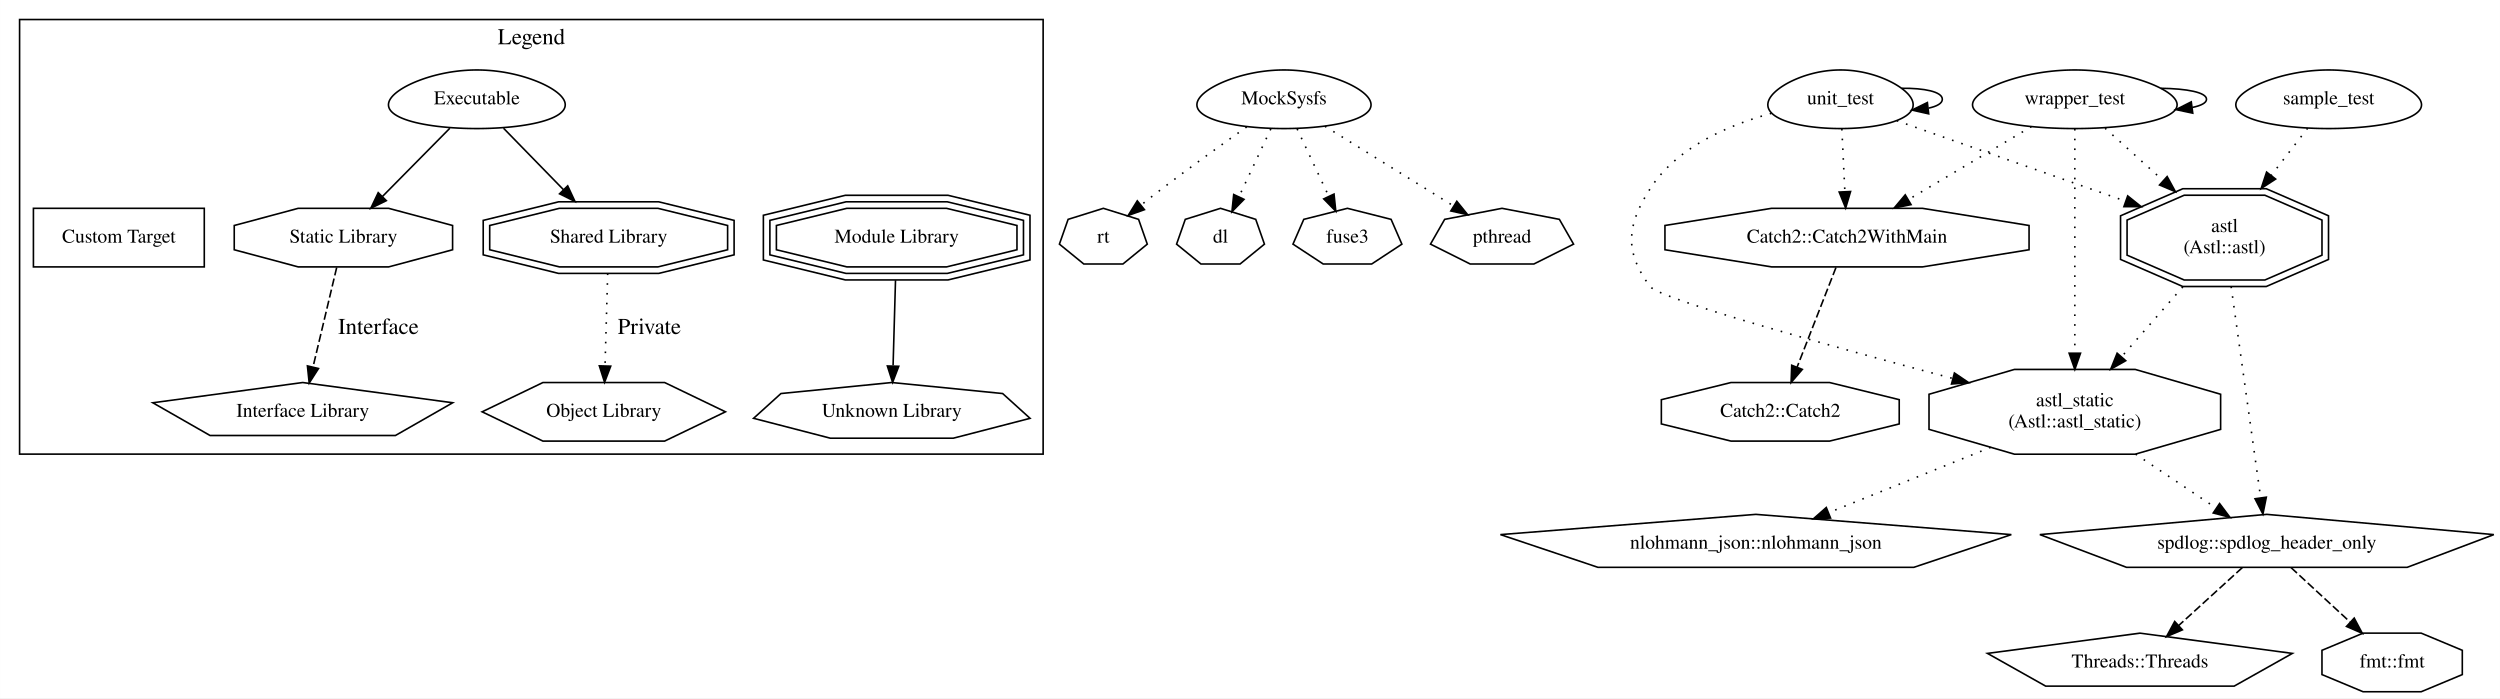
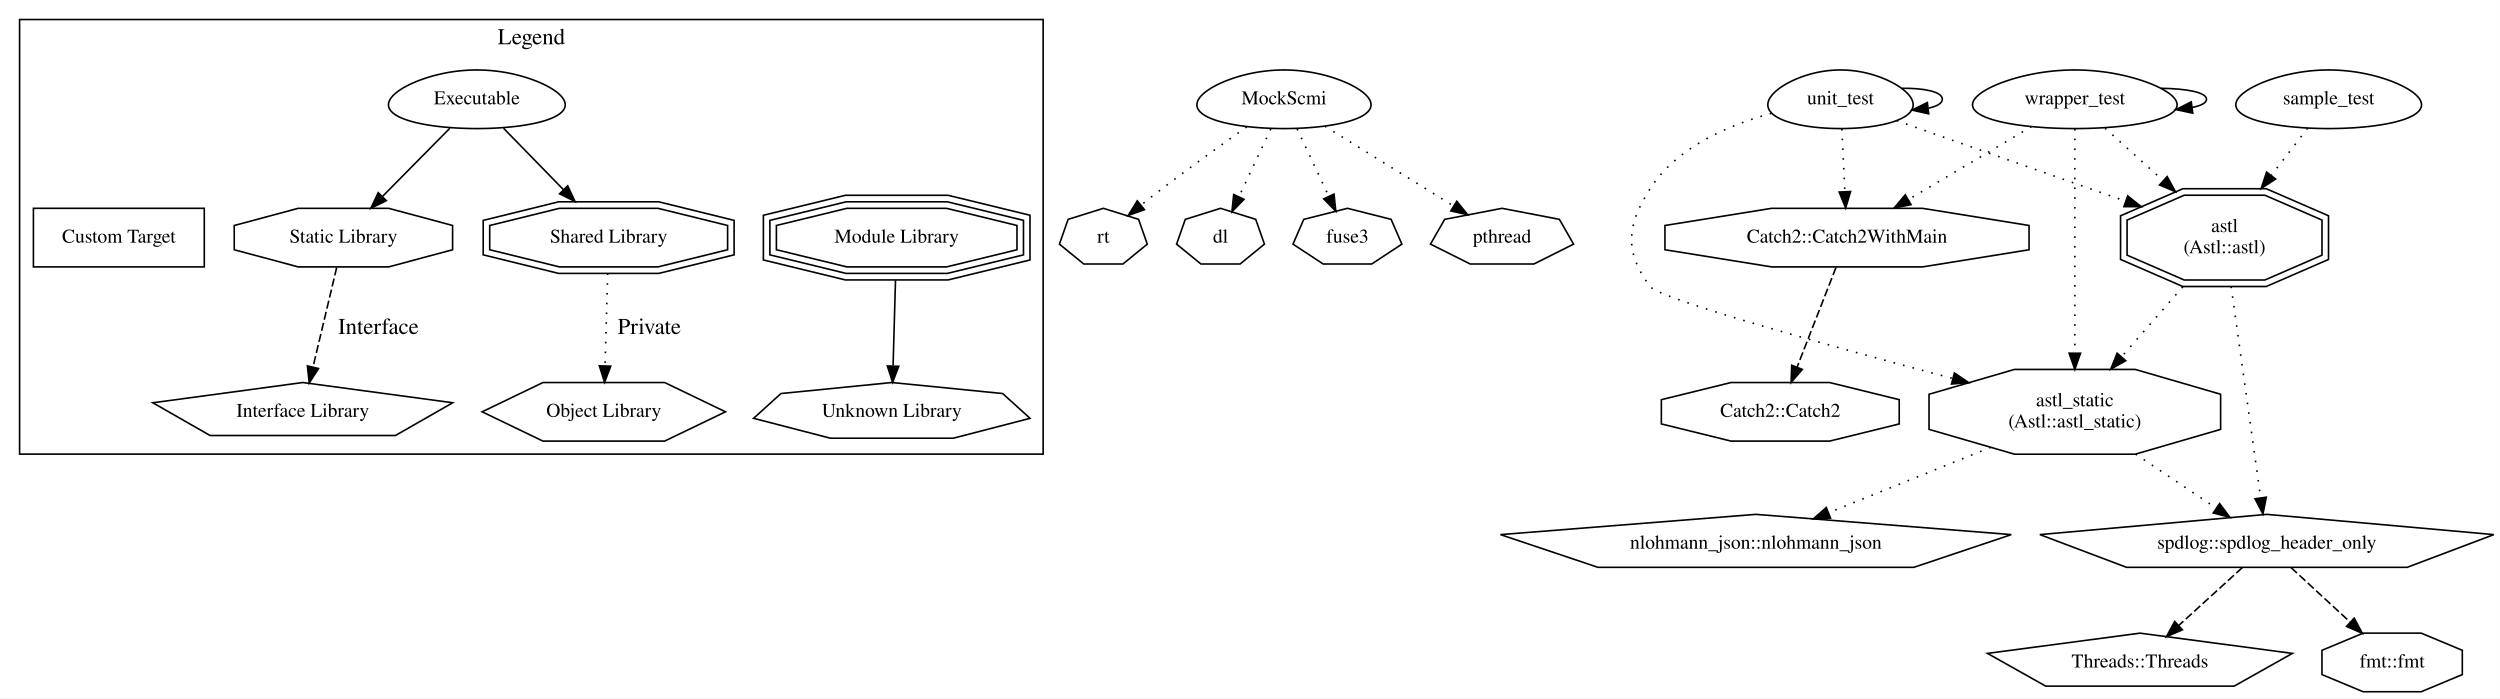
<svg xmlns="http://www.w3.org/2000/svg" width="1536pt" height="429pt" viewBox="0.00 0.00 1536.25 429.09">
  <g id="graph0" class="graph" transform="scale(1 1) rotate(0) translate(4 425.09)">
    <polygon fill="white" stroke="transparent" points="-4,4 -4,-425.09 1532.25,-425.09 1532.25,4 -4,4" />
    <g id="clust1" class="cluster">
      <polygon fill="none" stroke="black" points="8,-146.02 8,-413.09 637,-413.09 637,-146.02 8,-146.02" />
      <text text-anchor="middle" x="322.5" y="-397.89" font-family="Times,serif" font-size="14.00">Legend</text>
    </g>
    <g id="node1" class="node">
      <polygon fill="none" stroke="black" points="294.03,-346.14 297.36,-346.24 300.65,-346.39 303.89,-346.58 307.08,-346.83 310.19,-347.12 313.22,-347.45 316.14,-347.84 318.96,-348.27 321.66,-348.74 324.23,-349.25 326.66,-349.8 328.95,-350.4 331.08,-351.03 333.05,-351.7 334.86,-352.4 336.5,-353.13 337.96,-353.89 339.25,-354.68 340.36,-355.5 341.29,-356.34 342.05,-357.2 342.63,-358.08 343.03,-358.98 343.26,-359.89 343.32,-360.81 343.22,-361.74 342.96,-362.68 342.54,-363.62 341.97,-364.56 341.26,-365.5 340.42,-366.44 339.44,-367.37 338.35,-368.29 337.13,-369.2 335.81,-370.1 334.39,-370.98 332.88,-371.84 331.28,-372.68 329.6,-373.5 327.85,-374.29 326.04,-375.05 324.16,-375.78 322.24,-376.48 320.27,-377.15 318.25,-377.78 316.2,-378.38 314.12,-378.93 312.01,-379.44 309.88,-379.91 307.73,-380.34 305.56,-380.73 303.38,-381.06 301.18,-381.35 298.98,-381.6 296.77,-381.79 294.55,-381.94 292.33,-382.04 290.11,-382.09 287.89,-382.09 285.67,-382.04 283.45,-381.94 281.23,-381.79 279.02,-381.6 276.82,-381.35 274.62,-381.06 272.44,-380.73 270.27,-380.34 268.12,-379.91 265.99,-379.44 263.88,-378.93 261.8,-378.38 259.75,-377.78 257.73,-377.15 255.76,-376.48 253.84,-375.78 251.96,-375.05 250.15,-374.29 248.4,-373.5 246.72,-372.68 245.12,-371.84 243.61,-370.98 242.19,-370.1 240.87,-369.2 239.65,-368.29 238.56,-367.37 237.58,-366.44 236.74,-365.5 236.03,-364.56 235.46,-363.62 235.04,-362.68 234.78,-361.74 234.68,-360.81 234.74,-359.89 234.97,-358.98 235.37,-358.08 235.95,-357.2 236.71,-356.34 237.64,-355.5 238.75,-354.68 240.04,-353.89 241.5,-353.13 243.14,-352.4 244.95,-351.7 246.92,-351.03 249.05,-350.4 251.34,-349.8 253.77,-349.25 256.34,-348.74 259.04,-348.27 261.86,-347.84 264.78,-347.45 267.81,-347.12 270.92,-346.83 274.11,-346.58 277.35,-346.39 280.64,-346.24 283.97,-346.14 287.32,-346.09 290.68,-346.09 294.03,-346.14" />
      <text text-anchor="middle" x="289" y="-360.99" font-family="Times,serif" font-size="12.00">Executable</text>
    </g>
    <g id="node2" class="node">
      <polygon fill="none" stroke="black" points="274.09,-271.61 274.09,-286.52 234.79,-297.07 179.21,-297.07 139.91,-286.52 139.91,-271.61 179.21,-261.07 234.79,-261.07 274.09,-271.61" />
      <text text-anchor="middle" x="207" y="-275.97" font-family="Times,serif" font-size="12.00">Static Library</text>
    </g>
    <g id="edge1" class="edge">
      <path fill="none" stroke="black" d="M272.41,-346.29C260.48,-334.22 244.23,-317.76 230.9,-304.27" />
      <polygon fill="black" stroke="black" points="233.37,-301.78 223.85,-297.13 228.39,-306.7 233.37,-301.78" />
    </g>
    <g id="node3" class="node">
      <polygon fill="none" stroke="black" points="443.1,-271.61 443.1,-286.52 400.28,-297.07 339.72,-297.07 296.9,-286.52 296.9,-271.61 339.72,-261.07 400.28,-261.07 443.1,-271.61" />
      <polygon fill="none" stroke="black" points="447.09,-268.48 447.09,-289.66 400.76,-301.07 339.24,-301.07 292.91,-289.66 292.91,-268.48 339.24,-257.07 400.76,-257.07 447.09,-268.48" />
      <text text-anchor="middle" x="370" y="-275.97" font-family="Times,serif" font-size="12.00">Shared Library</text>
    </g>
    <g id="edge2" class="edge">
      <path fill="none" stroke="black" d="M305.39,-346.29C315.98,-335.44 330.02,-321.04 342.31,-308.44" />
      <polygon fill="black" stroke="black" points="344.83,-310.88 349.31,-301.28 339.82,-305.99 344.83,-310.88" />
    </g>
    <g id="node4" class="node">
      <polygon fill="none" stroke="black" points="620.92,-271.61 620.92,-286.52 577.62,-297.07 516.38,-297.07 473.08,-286.52 473.08,-271.61 516.38,-261.07 577.62,-261.07 620.92,-271.61" />
      <polygon fill="none" stroke="black" points="624.92,-268.47 624.92,-289.67 578.1,-301.07 515.9,-301.07 469.08,-289.67 469.08,-268.47 515.9,-257.07 578.1,-257.07 624.92,-268.47" />
      <polygon fill="none" stroke="black" points="628.92,-265.33 628.92,-292.81 578.58,-305.07 515.42,-305.07 465.08,-292.81 465.08,-265.33 515.42,-253.07 578.58,-253.07 628.92,-265.33" />
      <text text-anchor="middle" x="547" y="-275.97" font-family="Times,serif" font-size="12.00">Module Library</text>
    </g>
    <g id="node8" class="node">
      <polygon fill="none" stroke="black" points="121.5,-297.07 16.5,-297.07 16.5,-261.07 121.5,-261.07 121.5,-297.07" />
      <text text-anchor="middle" x="69" y="-275.97" font-family="Times,serif" font-size="12.00">Custom Target</text>
    </g>
    <g id="node5" class="node">
      <polygon fill="none" stroke="black" points="274.14,-177.58 182,-190.02 89.86,-177.58 125.05,-157.46 238.95,-157.46 274.14,-177.58" />
      <text text-anchor="middle" x="182" y="-168.92" font-family="Times,serif" font-size="12.00">Interface Library</text>
    </g>
    <g id="edge4" class="edge">
      <path fill="none" stroke="black" stroke-dasharray="5,2" d="M202.87,-260.72C198.92,-244.1 192.89,-218.79 188.33,-199.62" />
      <polygon fill="black" stroke="black" points="191.69,-198.62 185.97,-189.7 184.88,-200.24 191.69,-198.62" />
      <text text-anchor="middle" x="228.5" y="-219.84" font-family="Times,serif" font-size="14.00">Interface</text>
    </g>
    <g id="node6" class="node">
      <polygon fill="none" stroke="black" points="441.77,-172.02 404.39,-190.02 329.61,-190.02 292.23,-172.02 329.61,-154.02 404.39,-154.02 441.77,-172.02" />
      <text text-anchor="middle" x="367" y="-168.92" font-family="Times,serif" font-size="12.00">Object Library</text>
    </g>
    <g id="edge5" class="edge">
      <path fill="none" stroke="black" stroke-dasharray="1,5" d="M369.4,-257.06C368.94,-240.8 368.29,-218.14 367.78,-200.45" />
      <polygon fill="black" stroke="black" points="371.27,-200.07 367.49,-190.17 364.28,-200.27 371.27,-200.07" />
      <text text-anchor="middle" x="395" y="-219.84" font-family="Times,serif" font-size="14.00">Private</text>
    </g>
    <g id="node7" class="node">
      <polygon fill="none" stroke="black" points="628.95,-168.02 612.12,-183.25 544,-190.02 475.88,-183.25 459.05,-168.02 506.2,-155.81 581.8,-155.81 628.95,-168.02" />
      <text text-anchor="middle" x="544" y="-168.92" font-family="Times,serif" font-size="12.00">Unknown Library</text>
    </g>
    <g id="edge6" class="edge">
      <path fill="none" stroke="black" d="M546.28,-252.91C545.83,-237.13 545.25,-216.77 544.79,-200.56" />
      <polygon fill="black" stroke="black" points="548.27,-200 544.49,-190.1 541.27,-200.2 548.27,-200" />
    </g>
    <g id="node9" class="node">
      <polygon fill="none" stroke="black" points="789.95,-346.14 793.23,-346.24 796.48,-346.39 799.67,-346.58 802.81,-346.83 805.87,-347.12 808.85,-347.45 811.74,-347.84 814.51,-348.27 817.17,-348.74 819.7,-349.25 822.1,-349.8 824.35,-350.4 826.45,-351.03 828.39,-351.7 830.17,-352.4 831.79,-353.13 833.23,-353.89 834.5,-354.68 835.59,-355.5 836.51,-356.34 837.26,-357.2 837.83,-358.08 838.22,-358.98 838.45,-359.89 838.51,-360.81 838.41,-361.74 838.15,-362.68 837.74,-363.62 837.18,-364.56 836.48,-365.5 835.65,-366.44 834.69,-367.37 833.61,-368.29 832.41,-369.2 831.11,-370.1 829.71,-370.98 828.22,-371.84 826.65,-372.68 824.99,-373.5 823.27,-374.29 821.48,-375.05 819.64,-375.78 817.74,-376.48 815.8,-377.15 813.82,-377.78 811.8,-378.38 809.75,-378.93 807.67,-379.44 805.57,-379.91 803.45,-380.34 801.31,-380.73 799.16,-381.06 797,-381.35 794.83,-381.6 792.65,-381.79 790.47,-381.94 788.28,-382.04 786.09,-382.09 783.91,-382.09 781.72,-382.04 779.53,-381.94 777.35,-381.79 775.17,-381.6 773,-381.35 770.84,-381.06 768.69,-380.73 766.55,-380.34 764.43,-379.91 762.33,-379.44 760.25,-378.93 758.2,-378.38 756.18,-377.78 754.2,-377.15 752.26,-376.48 750.36,-375.78 748.52,-375.05 746.73,-374.29 745.01,-373.5 743.35,-372.68 741.78,-371.84 740.29,-370.98 738.89,-370.1 737.59,-369.2 736.39,-368.29 735.31,-367.37 734.35,-366.44 733.52,-365.5 732.82,-364.56 732.26,-363.62 731.85,-362.68 731.59,-361.74 731.49,-360.81 731.55,-359.89 731.78,-358.98 732.17,-358.08 732.74,-357.2 733.49,-356.34 734.41,-355.5 735.5,-354.68 736.77,-353.89 738.21,-353.13 739.83,-352.4 741.61,-351.7 743.55,-351.03 745.65,-350.4 747.9,-349.8 750.3,-349.25 752.83,-348.74 755.49,-348.27 758.26,-347.84 761.15,-347.45 764.13,-347.12 767.19,-346.83 770.33,-346.58 773.52,-346.39 776.77,-346.24 780.05,-346.14 783.35,-346.09 786.65,-346.09 789.95,-346.14" />
-       <text text-anchor="middle" x="785" y="-360.99" font-family="Times,serif" font-size="12.00">MockSysfs</text>
+       <text text-anchor="middle" x="785" y="-360.99" font-family="Times,serif" font-size="12.00">MockScmi</text>
    </g>
    <g id="node10" class="node">
      <polygon fill="none" stroke="black" points="773,-275.06 767.65,-290.29 746,-297.07 724.35,-290.29 719,-275.06 733.98,-262.85 758.02,-262.85 773,-275.06" />
      <text text-anchor="middle" x="746" y="-275.97" font-family="Times,serif" font-size="12.00">dl</text>
    </g>
    <g id="edge8" class="edge">
      <path fill="none" stroke="black" stroke-dasharray="1,5" d="M776.92,-345.89C771.25,-333.81 763.58,-317.49 757.3,-304.13" />
      <polygon fill="black" stroke="black" points="760.44,-302.58 753.02,-295.02 754.11,-305.56 760.44,-302.58" />
    </g>
    <g id="node11" class="node">
      <polygon fill="none" stroke="black" points="857.46,-275.06 850.83,-290.29 824,-297.07 797.17,-290.29 790.54,-275.06 809.11,-262.85 838.89,-262.85 857.46,-275.06" />
      <text text-anchor="middle" x="824" y="-275.97" font-family="Times,serif" font-size="12.00">fuse3</text>
    </g>
    <g id="edge9" class="edge">
      <path fill="none" stroke="black" stroke-dasharray="1,5" d="M793.08,-345.89C798.72,-333.89 806.32,-317.7 812.58,-304.38" />
      <polygon fill="black" stroke="black" points="815.76,-305.83 816.85,-295.29 809.43,-302.86 815.76,-305.83" />
    </g>
    <g id="node12" class="node">
      <polygon fill="none" stroke="black" points="962.96,-275.06 954.25,-290.29 919,-297.07 883.75,-290.29 875.04,-275.06 899.44,-262.85 938.56,-262.85 962.96,-275.06" />
      <text text-anchor="middle" x="919" y="-275.97" font-family="Times,serif" font-size="12.00">pthread</text>
    </g>
    <g id="edge10" class="edge">
      <path fill="none" stroke="black" stroke-dasharray="1,5" d="M810.2,-347.47C832.66,-333.56 865.54,-313.19 889.27,-298.49" />
      <polygon fill="black" stroke="black" points="891.22,-301.4 897.88,-293.16 887.53,-295.45 891.22,-301.4" />
    </g>
    <g id="node13" class="node">
      <polygon fill="none" stroke="black" points="701,-275.06 695.65,-290.29 674,-297.07 652.35,-290.29 647,-275.06 661.98,-262.85 686.02,-262.85 701,-275.06" />
      <text text-anchor="middle" x="674" y="-275.97" font-family="Times,serif" font-size="12.00">rt</text>
    </g>
    <g id="edge11" class="edge">
      <path fill="none" stroke="black" stroke-dasharray="1,5" d="M762.12,-347.1C747.14,-336.52 727.23,-322.22 710,-309.09 705.8,-305.89 701.38,-302.41 697.13,-299.02" />
      <polygon fill="black" stroke="black" points="699.25,-296.24 689.27,-292.68 694.86,-301.68 699.25,-296.24" />
    </g>
    <g id="node14" class="node">
      <polygon fill="none" stroke="black" points="1422.89,-268.28 1422.89,-289.85 1387.81,-305.11 1338.19,-305.11 1303.11,-289.85 1303.11,-268.28 1338.19,-253.03 1387.81,-253.03 1422.89,-268.28" />
      <polygon fill="none" stroke="black" points="1426.9,-265.66 1426.9,-292.48 1388.64,-309.11 1337.36,-309.11 1299.1,-292.48 1299.1,-265.66 1337.36,-249.02 1388.64,-249.02 1426.9,-265.66" />
      <text text-anchor="middle" x="1363" y="-282.47" font-family="Times,serif" font-size="12.00">astl</text>
      <text text-anchor="middle" x="1363" y="-269.47" font-family="Times,serif" font-size="12.00">(Astl::astl)</text>
    </g>
    <g id="node15" class="node">
      <polygon fill="none" stroke="black" points="1360.6,-161.23 1360.6,-182.81 1308.11,-198.07 1233.89,-198.07 1181.4,-182.81 1181.4,-161.23 1233.89,-145.98 1308.11,-145.98 1360.6,-161.23" />
      <text text-anchor="middle" x="1271" y="-175.42" font-family="Times,serif" font-size="12.00">astl_static</text>
      <text text-anchor="middle" x="1271" y="-162.42" font-family="Times,serif" font-size="12.00">(Astl::astl_static)</text>
    </g>
    <g id="edge16" class="edge">
      <path fill="none" stroke="black" stroke-dasharray="1,5" d="M1337.37,-248.81C1325.73,-235.51 1311.9,-219.72 1299.89,-206.01" />
      <polygon fill="black" stroke="black" points="1302.28,-203.42 1293.06,-198.21 1297.01,-208.04 1302.28,-203.42" />
    </g>
    <g id="node17" class="node">
      <polygon fill="none" stroke="black" points="1528.49,-96.56 1389,-109 1249.51,-96.56 1302.79,-76.44 1475.21,-76.44 1528.49,-96.56" />
      <text text-anchor="middle" x="1389" y="-87.9" font-family="Times,serif" font-size="12.00">spdlog::spdlog_header_only</text>
    </g>
    <g id="edge17" class="edge">
      <path fill="none" stroke="black" stroke-dasharray="1,5" d="M1367.06,-248.99C1372.01,-213.58 1380.31,-154.2 1385.16,-119.5" />
      <polygon fill="black" stroke="black" points="1388.68,-119.56 1386.6,-109.17 1381.75,-118.59 1388.68,-119.56" />
    </g>
    <g id="node16" class="node">
      <polygon fill="none" stroke="black" points="1231.99,-96.56 1075,-109 918.01,-96.56 977.97,-76.44 1172.03,-76.44 1231.99,-96.56" />
      <text text-anchor="middle" x="1075" y="-87.9" font-family="Times,serif" font-size="12.00">nlohmann_json::nlohmann_json</text>
    </g>
    <g id="edge12" class="edge">
      <path fill="none" stroke="black" stroke-dasharray="1,5" d="M1219.25,-150.16C1188.37,-137.71 1149.55,-122.06 1119.96,-110.13" />
      <polygon fill="black" stroke="black" points="1120.89,-106.73 1110.31,-106.23 1118.27,-113.22 1120.89,-106.73" />
    </g>
    <g id="edge15" class="edge">
      <path fill="none" stroke="black" stroke-dasharray="1,5" d="M1308.34,-146.02C1324.25,-135.36 1342.61,-123.06 1357.79,-112.9" />
      <polygon fill="black" stroke="black" points="1359.96,-115.66 1366.32,-107.19 1356.06,-109.85 1359.96,-115.66" />
    </g>
    <g id="node18" class="node">
      <polygon fill="none" stroke="black" points="1404.68,-23.56 1311,-36 1217.32,-23.56 1253.1,-3.44 1368.9,-3.44 1404.68,-23.56" />
      <text text-anchor="middle" x="1311" y="-14.9" font-family="Times,serif" font-size="12.00">Threads::Threads</text>
    </g>
    <g id="edge13" class="edge">
      <path fill="none" stroke="black" stroke-dasharray="5,2" d="M1373.96,-76.31C1362.89,-66.23 1347.61,-52.33 1334.88,-40.74" />
      <polygon fill="black" stroke="black" points="1337.09,-38.02 1327.34,-33.87 1332.38,-43.19 1337.09,-38.02" />
    </g>
    <g id="node19" class="node">
      <polygon fill="none" stroke="black" points="1509.12,-10.54 1509.12,-25.46 1483.86,-36 1448.14,-36 1422.88,-25.46 1422.88,-10.54 1448.14,0 1483.86,0 1509.12,-10.54" />
      <text text-anchor="middle" x="1466" y="-14.9" font-family="Times,serif" font-size="12.00">fmt::fmt</text>
    </g>
    <g id="edge14" class="edge">
      <path fill="none" stroke="black" stroke-dasharray="5,2" d="M1403.85,-76.31C1414.1,-66.86 1428.01,-54.03 1440.07,-42.91" />
      <polygon fill="black" stroke="black" points="1442.69,-45.26 1447.67,-35.9 1437.94,-40.11 1442.69,-45.26" />
    </g>
    <g id="node20" class="node">
      <polygon fill="none" stroke="black" points="1432.28,-346.14 1435.78,-346.24 1439.24,-346.39 1442.65,-346.58 1445.99,-346.83 1449.26,-347.12 1452.44,-347.45 1455.51,-347.84 1458.48,-348.27 1461.31,-348.74 1464.01,-349.25 1466.56,-349.8 1468.97,-350.4 1471.2,-351.03 1473.28,-351.7 1475.18,-352.4 1476.9,-353.13 1478.43,-353.89 1479.79,-354.68 1480.95,-355.5 1481.93,-356.34 1482.73,-357.2 1483.34,-358.08 1483.76,-358.98 1484,-359.89 1484.07,-360.81 1483.96,-361.74 1483.68,-362.68 1483.25,-363.62 1482.65,-364.56 1481.9,-365.5 1481.02,-366.44 1479.99,-367.37 1478.84,-368.29 1477.56,-369.2 1476.18,-370.1 1474.68,-370.98 1473.09,-371.84 1471.41,-372.68 1469.65,-373.5 1467.81,-374.29 1465.91,-375.05 1463.94,-375.78 1461.92,-376.48 1459.84,-377.15 1457.73,-377.78 1455.58,-378.38 1453.39,-378.93 1451.17,-379.44 1448.93,-379.91 1446.67,-380.34 1444.4,-380.73 1442.1,-381.06 1439.8,-381.35 1437.48,-381.6 1435.16,-381.79 1432.83,-381.94 1430.5,-382.04 1428.17,-382.09 1425.83,-382.09 1423.5,-382.04 1421.17,-381.94 1418.84,-381.79 1416.52,-381.6 1414.2,-381.35 1411.9,-381.06 1409.6,-380.73 1407.33,-380.34 1405.07,-379.91 1402.83,-379.44 1400.61,-378.93 1398.42,-378.38 1396.27,-377.78 1394.16,-377.15 1392.08,-376.48 1390.06,-375.78 1388.09,-375.05 1386.19,-374.29 1384.35,-373.5 1382.59,-372.68 1380.91,-371.84 1379.32,-370.98 1377.82,-370.1 1376.44,-369.2 1375.16,-368.29 1374.01,-367.37 1372.98,-366.44 1372.1,-365.5 1371.35,-364.56 1370.75,-363.62 1370.32,-362.68 1370.04,-361.74 1369.93,-360.81 1370,-359.89 1370.24,-358.98 1370.66,-358.08 1371.27,-357.2 1372.07,-356.34 1373.05,-355.5 1374.21,-354.68 1375.57,-353.89 1377.1,-353.13 1378.82,-352.4 1380.72,-351.7 1382.8,-351.03 1385.03,-350.4 1387.44,-349.8 1389.99,-349.25 1392.69,-348.74 1395.52,-348.27 1398.49,-347.84 1401.56,-347.45 1404.74,-347.12 1408.01,-346.83 1411.35,-346.58 1414.76,-346.39 1418.22,-346.24 1421.72,-346.14 1425.24,-346.09 1428.76,-346.09 1432.28,-346.14" />
      <text text-anchor="middle" x="1427" y="-360.99" font-family="Times,serif" font-size="12.00">sample_test</text>
    </g>
    <g id="edge18" class="edge">
      <path fill="none" stroke="black" stroke-dasharray="1,5" d="M1414.05,-346.29C1407.59,-337.91 1399.51,-327.43 1391.69,-317.29" />
      <polygon fill="black" stroke="black" points="1394.4,-315.06 1385.52,-309.28 1388.85,-319.34 1394.4,-315.06" />
    </g>
    <g id="node21" class="node">
      <polygon fill="none" stroke="black" points="1131.13,-346.14 1133.87,-346.24 1136.58,-346.39 1139.24,-346.58 1141.86,-346.83 1144.42,-347.12 1146.91,-347.45 1149.31,-347.84 1151.63,-348.27 1153.85,-348.74 1155.96,-349.25 1157.96,-349.8 1159.84,-350.4 1161.59,-351.03 1163.21,-351.7 1164.7,-352.4 1166.04,-353.13 1167.25,-353.89 1168.31,-354.68 1169.22,-355.5 1169.99,-356.34 1170.61,-357.2 1171.08,-358.08 1171.42,-358.98 1171.61,-359.89 1171.66,-360.81 1171.57,-361.74 1171.36,-362.68 1171.01,-363.62 1170.55,-364.56 1169.96,-365.5 1169.27,-366.44 1168.47,-367.37 1167.56,-368.29 1166.57,-369.2 1165.48,-370.1 1164.31,-370.98 1163.07,-371.84 1161.75,-372.68 1160.38,-373.5 1158.94,-374.29 1157.45,-375.05 1155.91,-375.78 1154.32,-376.48 1152.7,-377.15 1151.05,-377.78 1149.36,-378.38 1147.65,-378.93 1145.92,-379.44 1144.16,-379.91 1142.4,-380.34 1140.61,-380.73 1138.82,-381.06 1137.01,-381.35 1135.2,-381.6 1133.39,-381.79 1131.56,-381.94 1129.74,-382.04 1127.91,-382.09 1126.09,-382.09 1124.26,-382.04 1122.44,-381.94 1120.61,-381.79 1118.8,-381.6 1116.99,-381.35 1115.18,-381.06 1113.39,-380.73 1111.6,-380.34 1109.84,-379.91 1108.08,-379.44 1106.35,-378.93 1104.64,-378.38 1102.95,-377.78 1101.3,-377.15 1099.68,-376.48 1098.09,-375.78 1096.55,-375.05 1095.06,-374.29 1093.62,-373.5 1092.25,-372.68 1090.93,-371.84 1089.69,-370.98 1088.52,-370.1 1087.43,-369.2 1086.44,-368.29 1085.53,-367.37 1084.73,-366.44 1084.04,-365.5 1083.45,-364.56 1082.99,-363.62 1082.64,-362.68 1082.43,-361.74 1082.34,-360.81 1082.39,-359.89 1082.58,-358.98 1082.92,-358.08 1083.39,-357.2 1084.01,-356.34 1084.78,-355.5 1085.69,-354.68 1086.75,-353.89 1087.96,-353.13 1089.3,-352.4 1090.79,-351.7 1092.41,-351.03 1094.16,-350.4 1096.04,-349.8 1098.04,-349.25 1100.15,-348.74 1102.37,-348.27 1104.69,-347.84 1107.09,-347.45 1109.58,-347.12 1112.14,-346.83 1114.76,-346.58 1117.42,-346.39 1120.13,-346.24 1122.87,-346.14 1125.62,-346.09 1128.38,-346.09 1131.13,-346.14" />
      <text text-anchor="middle" x="1127" y="-360.99" font-family="Times,serif" font-size="12.00">unit_test</text>
    </g>
    <g id="edge21" class="edge">
      <path fill="none" stroke="black" stroke-dasharray="1,5" d="M1161.57,-350.93C1198.43,-337.96 1257.52,-317.18 1302.19,-301.46" />
      <polygon fill="black" stroke="black" points="1303.5,-304.71 1311.77,-298.09 1301.18,-298.11 1303.5,-304.71" />
    </g>
    <g id="edge22" class="edge">
      <path fill="none" stroke="black" stroke-dasharray="1,5" d="M1084.5,-355.43C1058.16,-348.26 1026.34,-334.62 1010,-309.09 995.62,-286.61 993.98,-270.39 1010,-249.04 1015.79,-241.32 1120.84,-212.41 1195.87,-192.55" />
      <polygon fill="black" stroke="black" points="1197.01,-195.87 1205.79,-189.93 1195.23,-189.1 1197.01,-195.87" />
    </g>
    <g id="edge23" class="edge">
      <path fill="none" stroke="black" d="M1164.57,-370.83C1178.32,-371.01 1189.58,-368.77 1189.58,-364.09 1189.58,-361.57 1186.3,-359.75 1181.12,-358.64" />
      <polygon fill="black" stroke="black" points="1181.2,-355.13 1170.86,-357.45 1180.39,-362.08 1181.2,-355.13" />
    </g>
    <g id="node22" class="node">
      <polygon fill="none" stroke="black" points="1242.88,-271.61 1242.88,-286.52 1177.34,-297.07 1084.66,-297.07 1019.12,-286.52 1019.12,-271.61 1084.66,-261.07 1177.34,-261.07 1242.88,-271.61" />
      <text text-anchor="middle" x="1131" y="-275.97" font-family="Times,serif" font-size="12.00">Catch2::Catch2WithMain</text>
    </g>
    <g id="edge20" class="edge">
      <path fill="none" stroke="black" stroke-dasharray="1,5" d="M1127.83,-345.89C1128.37,-334.76 1129.07,-320.02 1129.69,-307.32" />
      <polygon fill="black" stroke="black" points="1133.19,-307.4 1130.17,-297.25 1126.19,-307.07 1133.19,-307.4" />
    </g>
    <g id="node23" class="node">
      <polygon fill="none" stroke="black" points="1163.09,-164.57 1163.09,-179.48 1120.27,-190.02 1059.73,-190.02 1016.91,-179.48 1016.91,-164.57 1059.73,-154.02 1120.27,-154.02 1163.09,-164.57" />
      <text text-anchor="middle" x="1090" y="-168.92" font-family="Times,serif" font-size="12.00">Catch2::Catch2</text>
    </g>
    <g id="edge19" class="edge">
      <path fill="none" stroke="black" stroke-dasharray="5,2" d="M1124.23,-260.72C1117.72,-244.05 1107.8,-218.62 1100.31,-199.43" />
      <polygon fill="black" stroke="black" points="1103.54,-198.09 1096.64,-190.05 1097.02,-200.63 1103.54,-198.09" />
    </g>
    <g id="node24" class="node">
      <polygon fill="none" stroke="black" points="1276.82,-346.14 1280.67,-346.24 1284.48,-346.39 1288.24,-346.58 1291.92,-346.83 1295.52,-347.12 1299.02,-347.45 1302.41,-347.84 1305.67,-348.27 1308.8,-348.74 1311.77,-349.25 1314.59,-349.8 1317.23,-350.4 1319.7,-351.03 1321.98,-351.7 1324.07,-352.4 1325.97,-353.13 1327.66,-353.89 1329.15,-354.68 1330.44,-355.5 1331.52,-356.34 1332.39,-357.2 1333.06,-358.08 1333.53,-358.98 1333.8,-359.89 1333.87,-360.81 1333.75,-361.74 1333.44,-362.68 1332.96,-363.62 1332.31,-364.56 1331.48,-365.5 1330.51,-366.44 1329.38,-367.37 1328.11,-368.29 1326.7,-369.2 1325.18,-370.1 1323.53,-370.98 1321.78,-371.84 1319.93,-372.68 1317.99,-373.5 1315.96,-374.29 1313.86,-375.05 1311.69,-375.78 1309.47,-376.48 1307.18,-377.15 1304.85,-377.78 1302.48,-378.38 1300.07,-378.93 1297.63,-379.44 1295.16,-379.91 1292.67,-380.34 1290.16,-380.73 1287.64,-381.06 1285.1,-381.35 1282.55,-381.6 1279.99,-381.79 1277.43,-381.94 1274.86,-382.04 1272.29,-382.09 1269.71,-382.09 1267.14,-382.04 1264.57,-381.94 1262.01,-381.79 1259.45,-381.6 1256.9,-381.35 1254.36,-381.06 1251.84,-380.73 1249.33,-380.34 1246.84,-379.91 1244.37,-379.44 1241.93,-378.93 1239.52,-378.38 1237.15,-377.78 1234.82,-377.15 1232.53,-376.48 1230.31,-375.78 1228.14,-375.05 1226.04,-374.29 1224.01,-373.5 1222.07,-372.68 1220.22,-371.84 1218.47,-370.98 1216.82,-370.1 1215.3,-369.2 1213.89,-368.29 1212.62,-367.37 1211.49,-366.44 1210.52,-365.5 1209.69,-364.56 1209.04,-363.62 1208.56,-362.68 1208.25,-361.74 1208.13,-360.81 1208.2,-359.89 1208.47,-358.98 1208.94,-358.08 1209.61,-357.2 1210.48,-356.34 1211.56,-355.5 1212.85,-354.68 1214.34,-353.89 1216.03,-353.13 1217.93,-352.4 1220.02,-351.7 1222.3,-351.03 1224.77,-350.4 1227.41,-349.8 1230.23,-349.25 1233.2,-348.74 1236.33,-348.27 1239.59,-347.84 1242.98,-347.45 1246.48,-347.12 1250.08,-346.83 1253.76,-346.58 1257.52,-346.39 1261.33,-346.24 1265.18,-346.14 1269.06,-346.09 1272.94,-346.09 1276.82,-346.14" />
      <text text-anchor="middle" x="1271" y="-360.99" font-family="Times,serif" font-size="12.00">wrapper_test</text>
    </g>
    <g id="edge25" class="edge">
      <path fill="none" stroke="black" stroke-dasharray="1,5" d="M1289.62,-346.29C1299.88,-337.03 1313,-325.19 1325.3,-314.09" />
      <polygon fill="black" stroke="black" points="1327.74,-316.6 1332.82,-307.3 1323.05,-311.4 1327.74,-316.6" />
    </g>
    <g id="edge26" class="edge">
      <path fill="none" stroke="black" stroke-dasharray="1,5" d="M1271,-345.89C1271,-314.87 1271,-249 1271,-208.12" />
      <polygon fill="black" stroke="black" points="1274.5,-208.05 1271,-198.05 1267.5,-208.05 1274.5,-208.05" />
    </g>
    <g id="edge24" class="edge">
      <path fill="none" stroke="black" stroke-dasharray="1,5" d="M1244.34,-347.28C1222.95,-334.6 1192.67,-316.64 1168.78,-302.47" />
      <polygon fill="black" stroke="black" points="1170.36,-299.34 1159.98,-297.25 1166.79,-305.36 1170.36,-299.34" />
    </g>
    <g id="edge27" class="edge">
      <path fill="none" stroke="black" d="M1323.93,-370.83C1339.68,-370.62 1351.93,-368.38 1351.93,-364.09 1351.93,-361.85 1348.6,-360.17 1343.17,-359.05" />
      <polygon fill="black" stroke="black" points="1343.47,-355.55 1333.1,-357.74 1342.56,-362.5 1343.47,-355.55" />
    </g>
  </g>
</svg>
